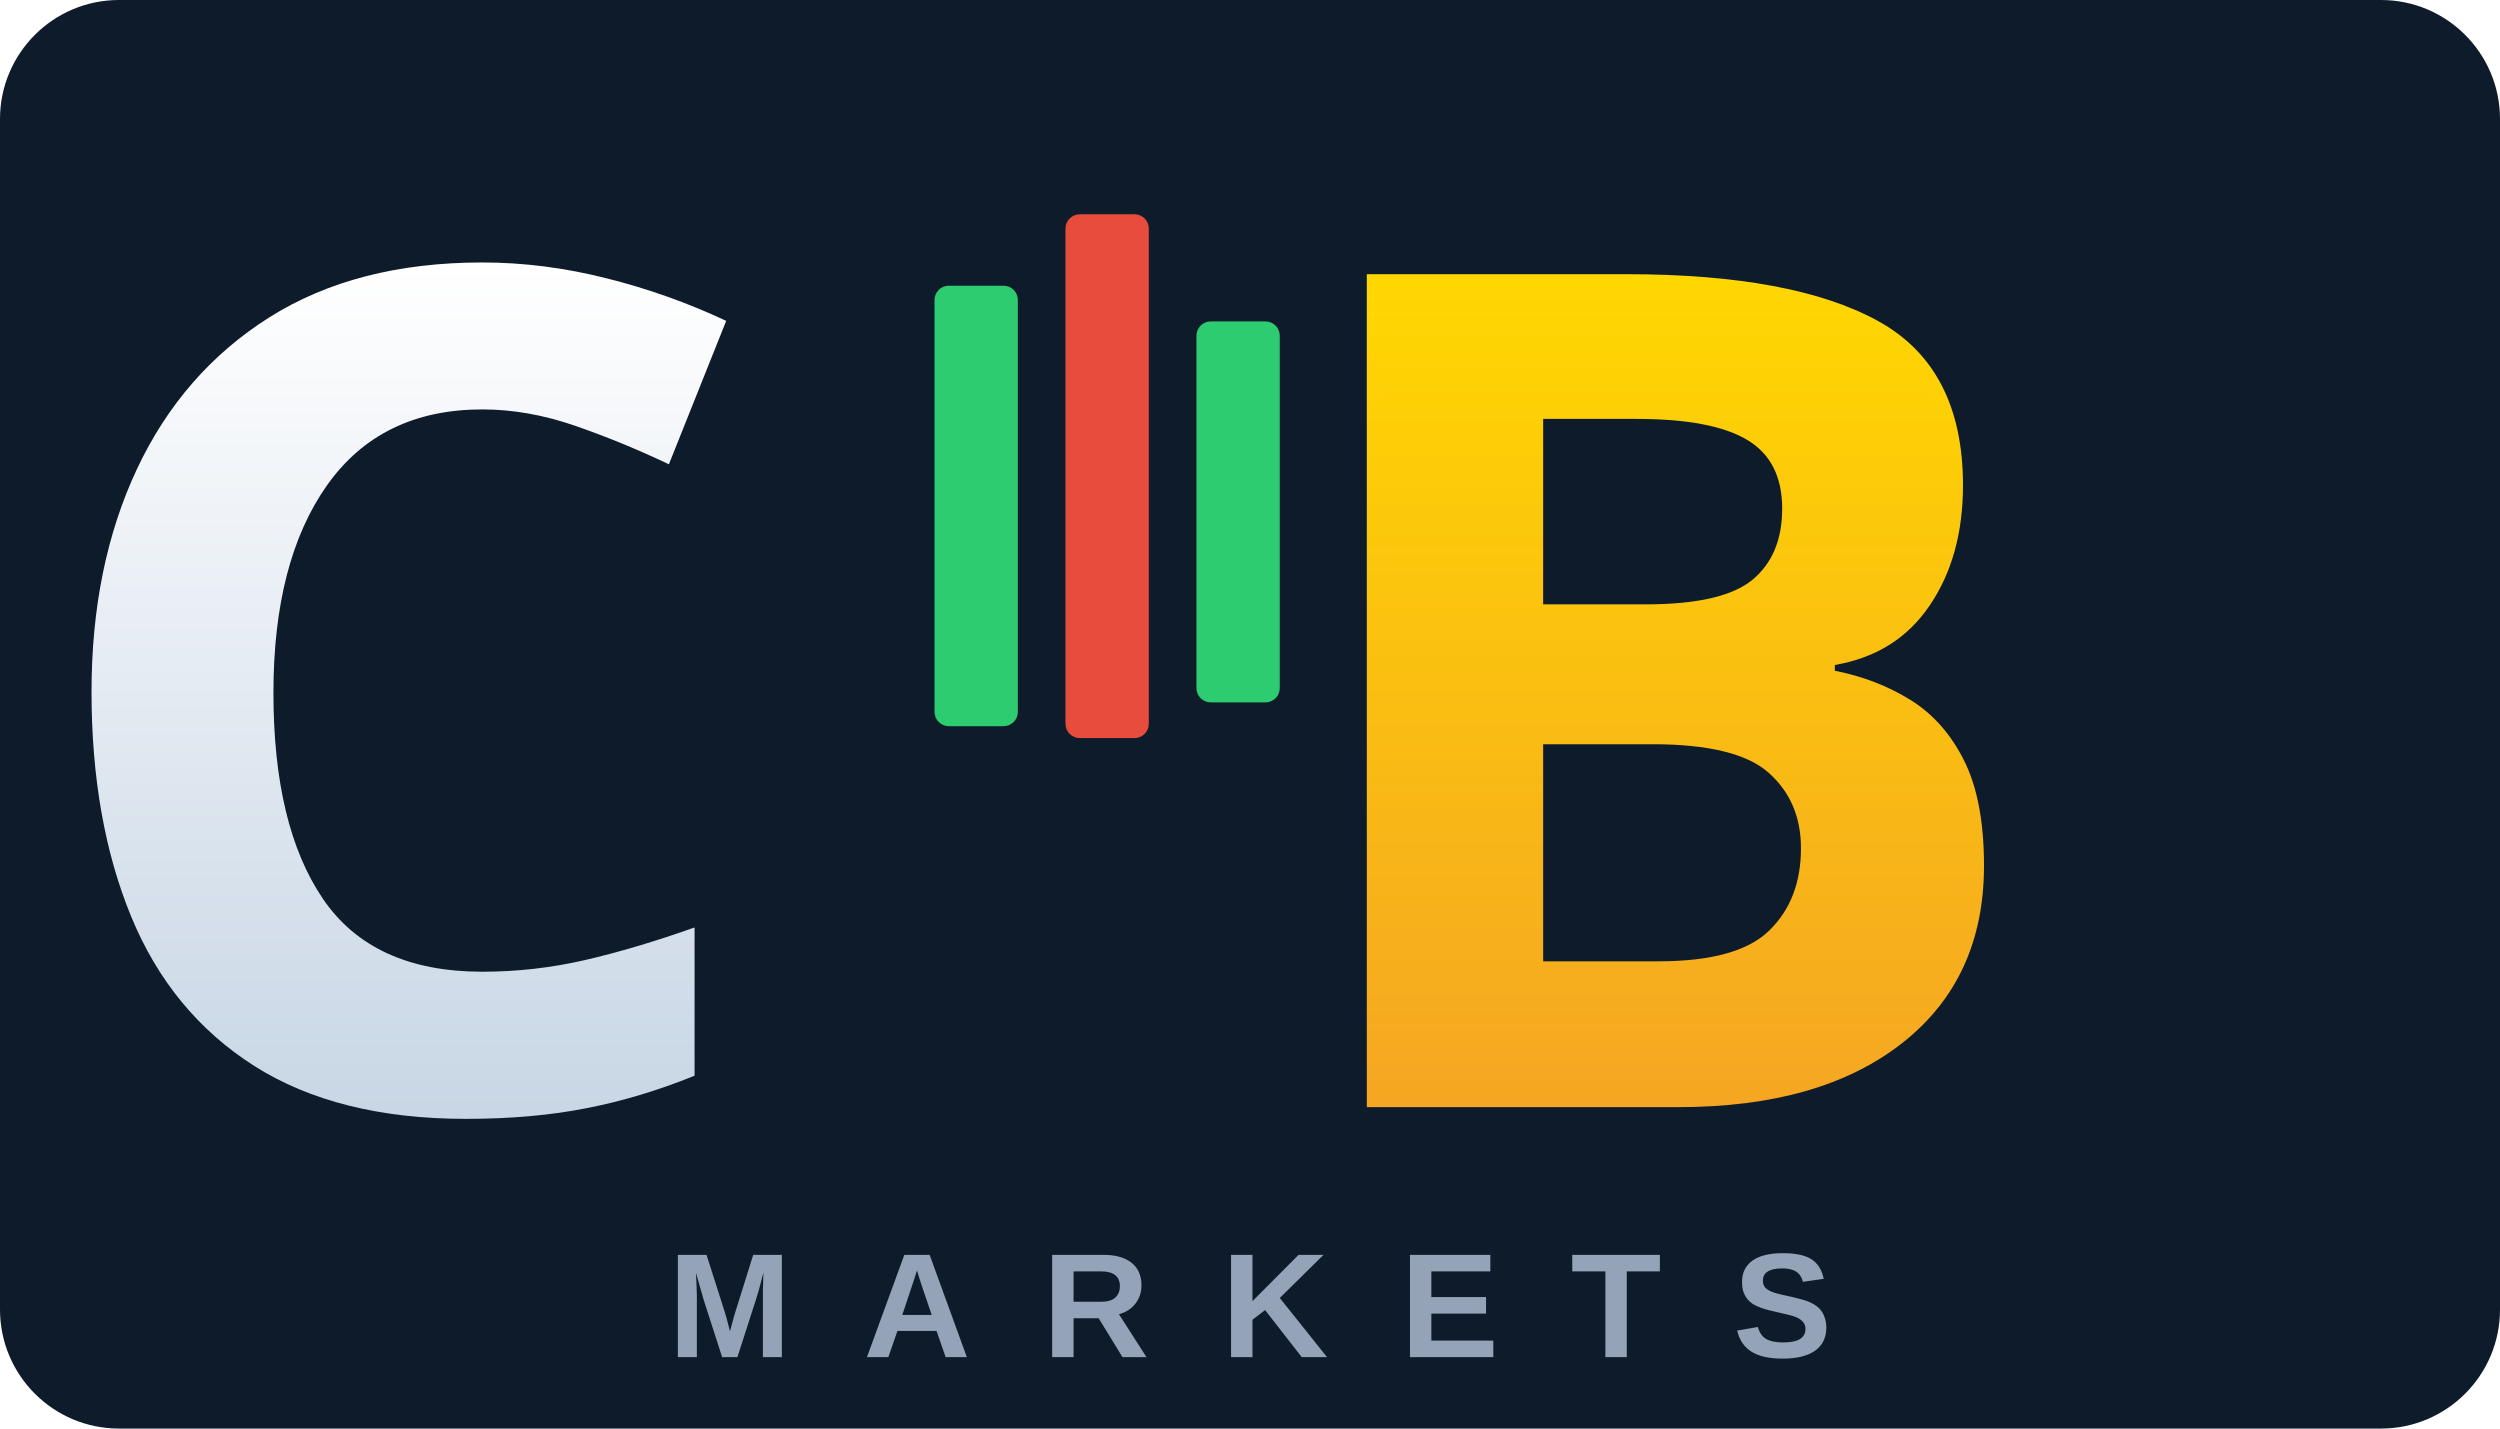
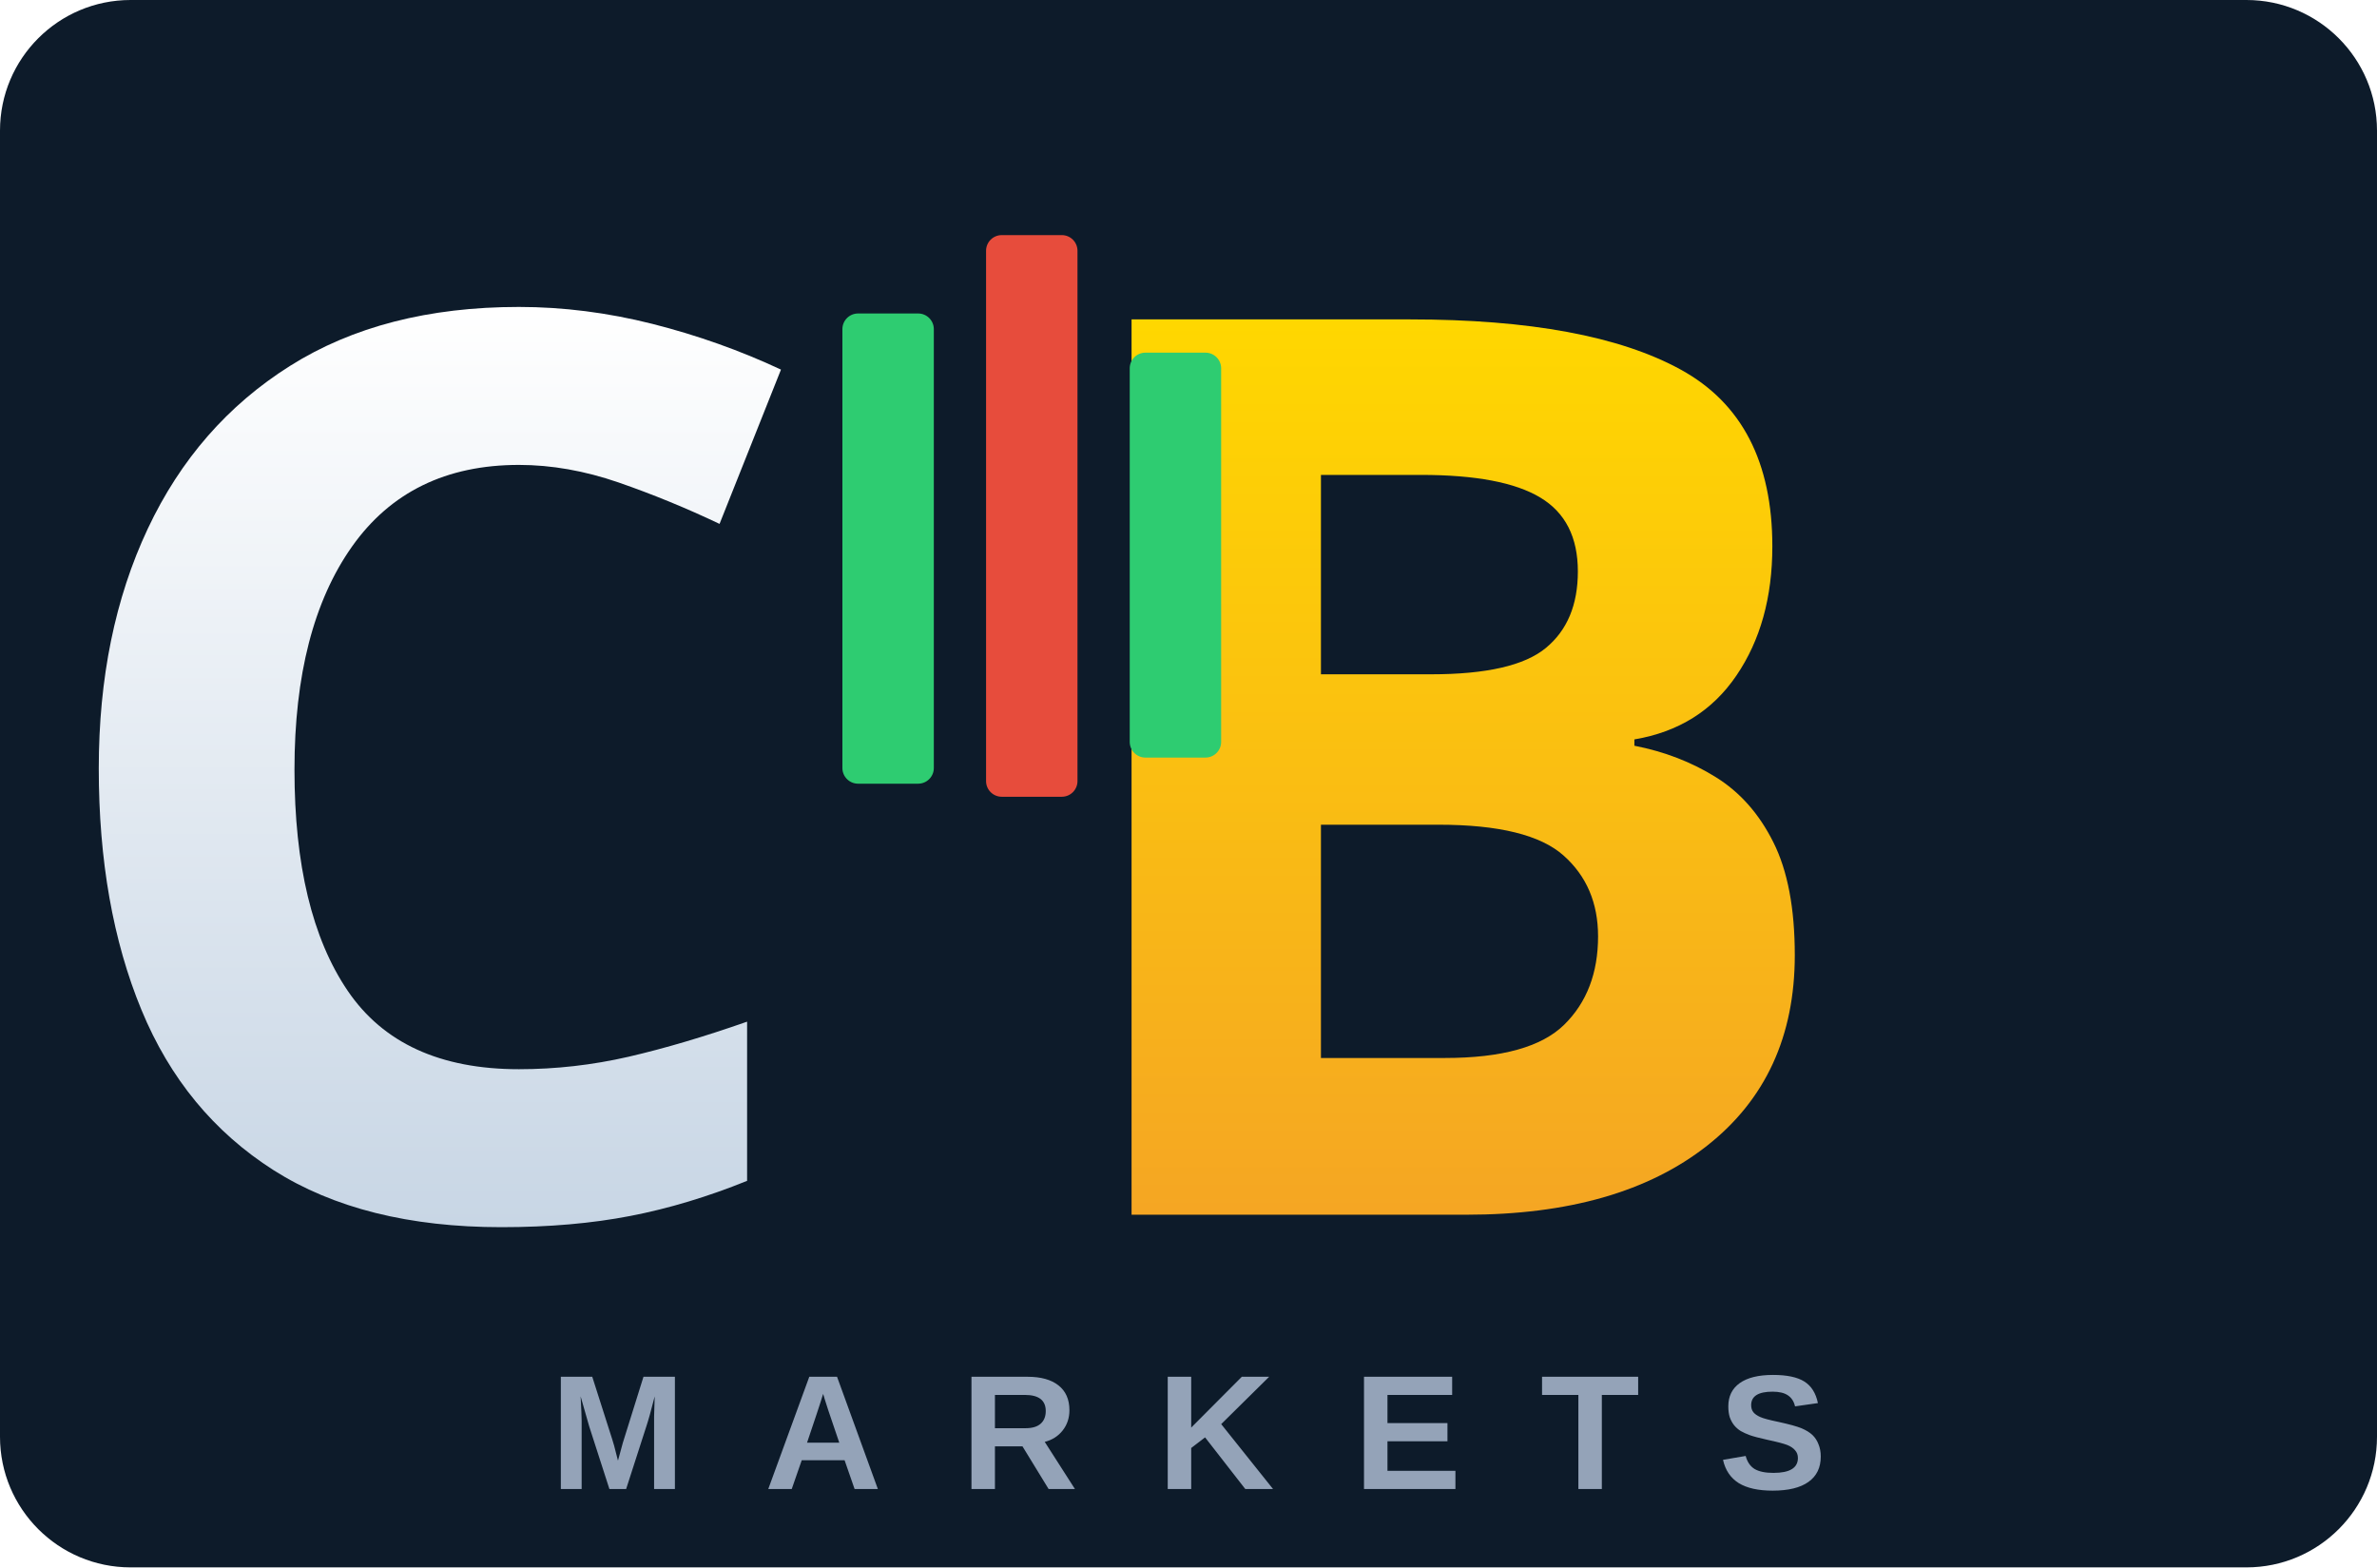
- <svg xmlns="http://www.w3.org/2000/svg" viewBox="0 0 210 120">
+ <svg xmlns="http://www.w3.org/2000/svg" viewBox="0 0 182 120">
  <defs>
    <linearGradient id="goldGrad" x1="0%" y1="0%" x2="0%" y2="100%">
      <stop offset="0%" stop-color="#FFD700" />
      <stop offset="100%" stop-color="#F5A623" />
    </linearGradient>
    <linearGradient id="whiteGrad" x1="0%" y1="0%" x2="0%" y2="100%">
      <stop offset="0%" stop-color="#ffffff" />
      <stop offset="100%" stop-color="#c8d6e5" />
    </linearGradient>
-     <filter id="glow" x="-30%" y="-30%" width="160%" height="160%">
+     <filter id="glow" x="-40%" y="-40%" width="180%" height="180%">
      <feGaussianBlur stdDeviation="1.8" result="blur" />
      <feMerge>
        <feMergeNode in="blur" />
        <feMergeNode in="SourceGraphic" />
      </feMerge>
    </filter>
  </defs>
-   <rect width="210" height="120" fill="#0d1b2a" rx="10" />
-   <text x="2" y="93" font-family="'Arial Black', Impact, 'Haettenschweiler', sans-serif" font-weight="900" font-size="98" fill="url(#whiteGrad)">C</text>
-   <text x="106" y="93" font-family="'Arial Black', Impact, 'Haettenschweiler', sans-serif" font-weight="900" font-size="98" fill="url(#goldGrad)">B</text>
-   <line x1="82" y1="14" x2="82" y2="79" stroke="#2ecc71" stroke-width="1.6" filter="url(#glow)" />
-   <rect x="78.5" y="24" width="7" height="37" fill="#2ecc71" rx="1.2" />
-   <line x1="93" y1="10" x2="93" y2="82" stroke="#e74c3c" stroke-width="1.6" filter="url(#glow)" />
-   <rect x="89.5" y="18" width="7" height="44" fill="#e74c3c" rx="1.2" />
-   <line x1="104" y1="17" x2="104" y2="77" stroke="#2ecc71" stroke-width="1.6" filter="url(#glow)" />
-   <rect x="100.5" y="27" width="7" height="32" fill="#2ecc71" rx="1.2" />
-   <text x="105" y="114" font-family="Arial, Helvetica, sans-serif" font-weight="700" font-size="12.5" fill="#94a3b8" text-anchor="middle" letter-spacing="6">MARKETS</text>
+   <rect width="182" height="120" fill="#0d1b2a" rx="10" />
+   <text x="2" y="93" font-family="'Arial Black', Impact, 'Haettenschweiler', sans-serif" font-weight="900" font-size="96" fill="url(#whiteGrad)">C</text>
+   <text x="78" y="93" font-family="'Arial Black', Impact, 'Haettenschweiler', sans-serif" font-weight="900" font-size="96" fill="url(#goldGrad)">B</text>
+   <line x1="68" y1="14" x2="68" y2="78" stroke="#2ecc71" stroke-width="1.6" filter="url(#glow)" />
+   <rect x="64.5" y="24" width="7" height="36" fill="#2ecc71" rx="1.2" />
+   <line x1="79" y1="10" x2="79" y2="81" stroke="#e74c3c" stroke-width="1.6" filter="url(#glow)" />
+   <rect x="75.5" y="18" width="7" height="43" fill="#e74c3c" rx="1.2" />
+   <line x1="90" y1="17" x2="90" y2="76" stroke="#2ecc71" stroke-width="1.6" filter="url(#glow)" />
+   <rect x="86.5" y="27" width="7" height="31" fill="#2ecc71" rx="1.2" />
+   <text x="91" y="114" font-family="Arial, Helvetica, sans-serif" font-weight="700" font-size="12.5" fill="#94a3b8" text-anchor="middle" letter-spacing="6">MARKETS</text>
</svg>
